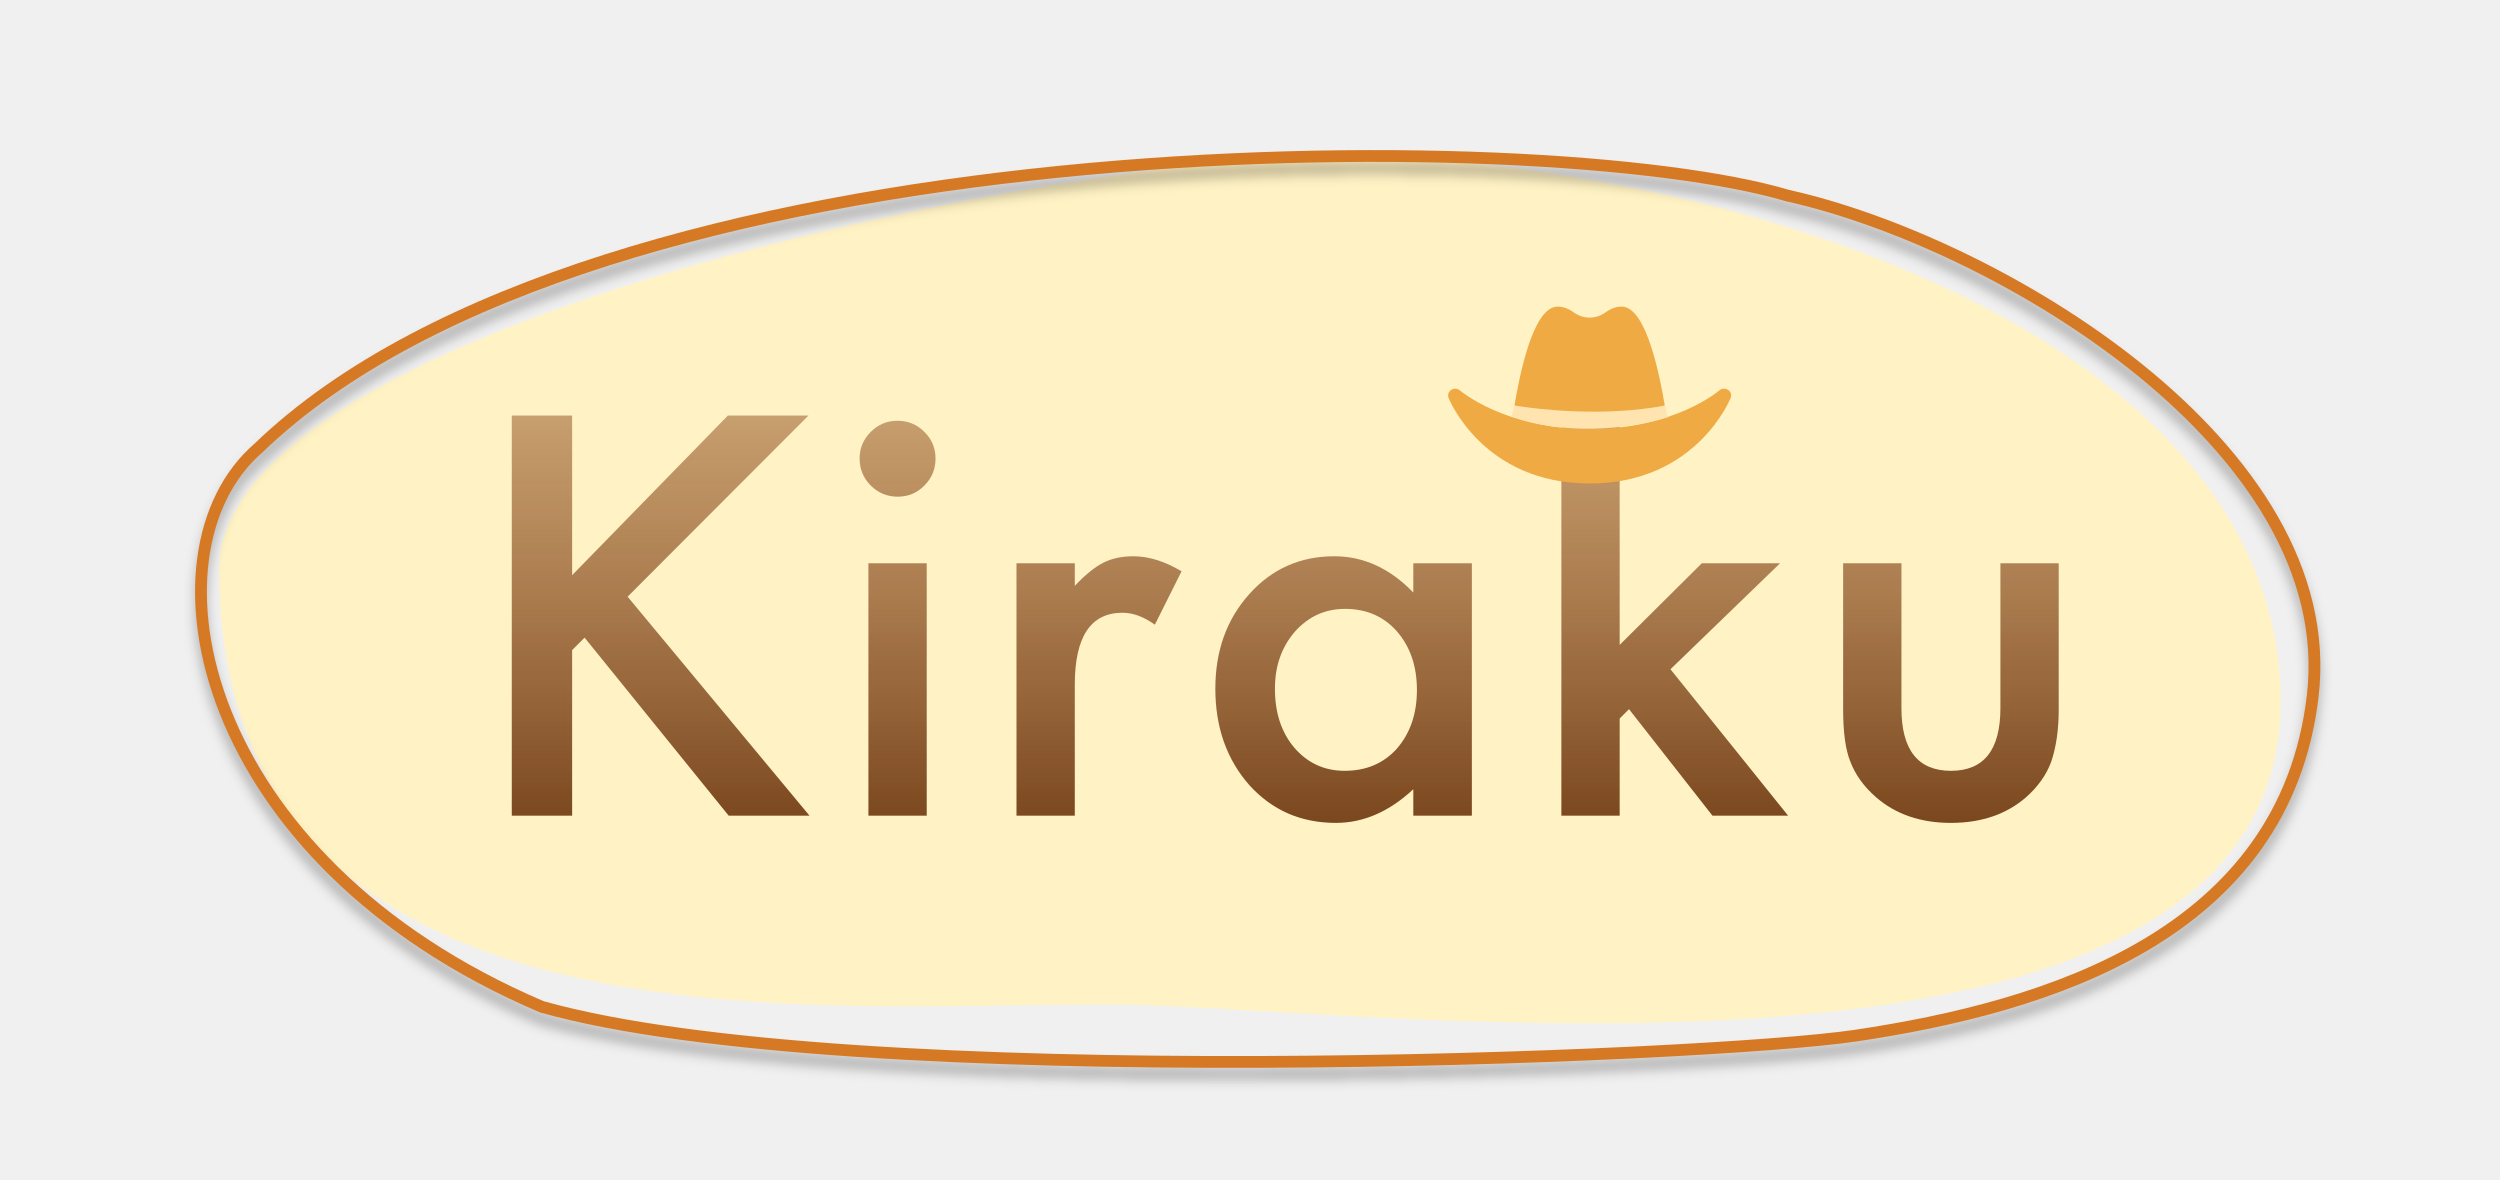
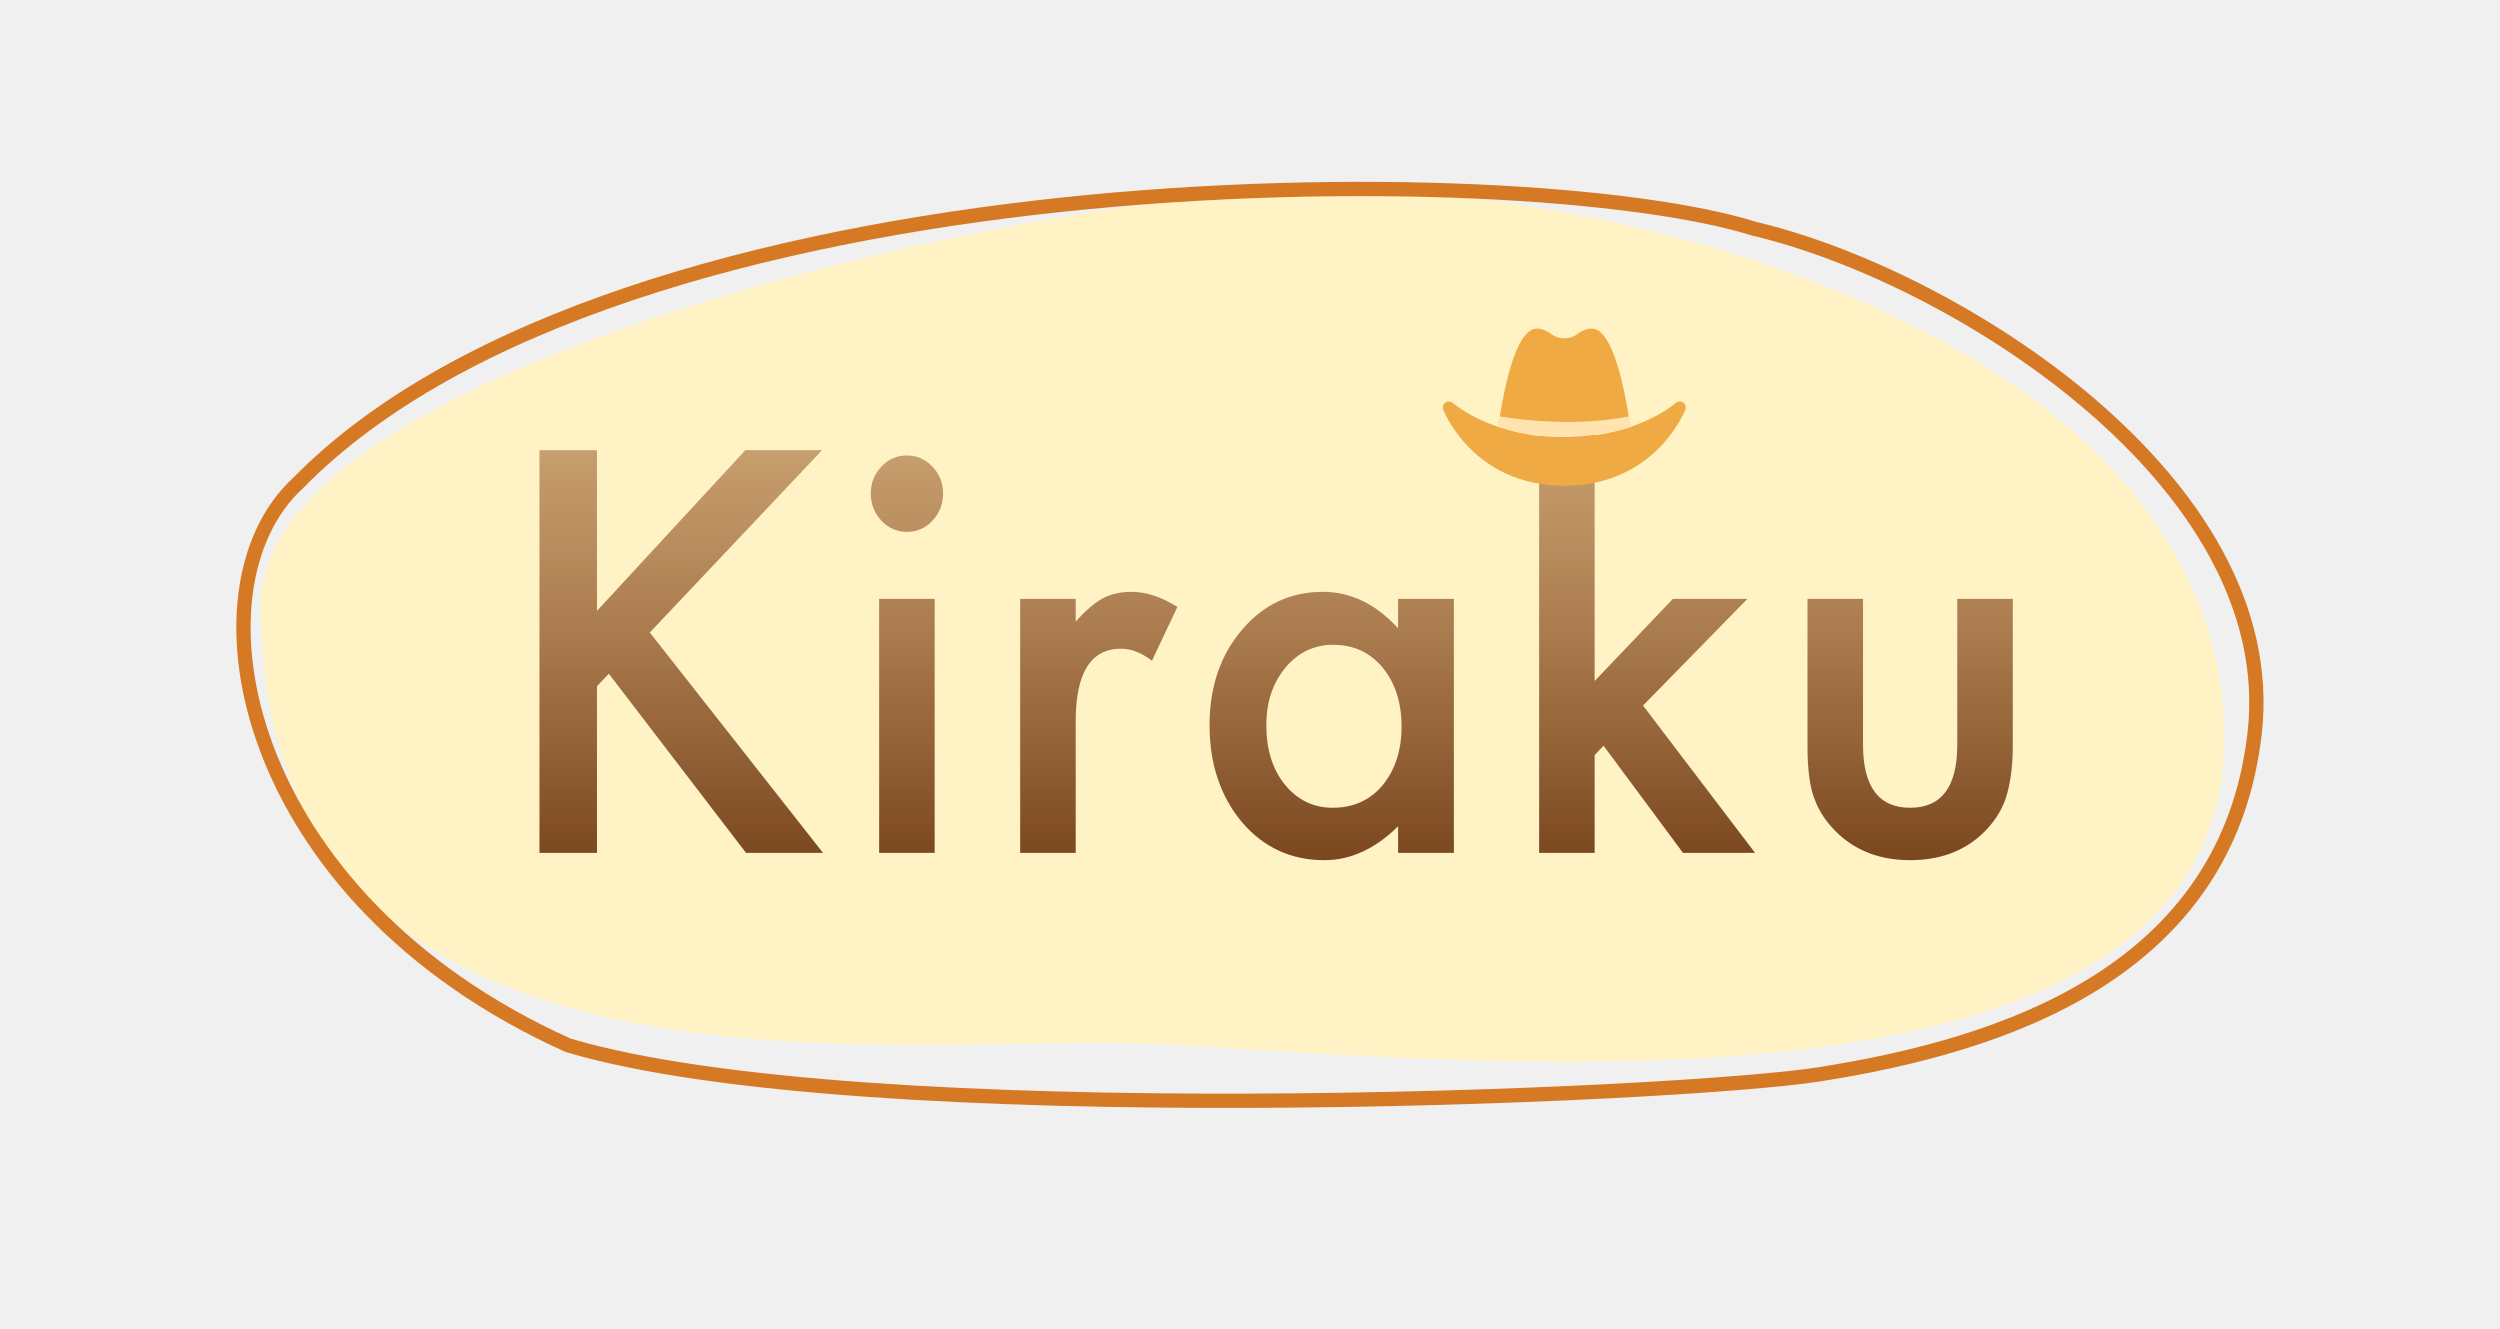
- <svg xmlns="http://www.w3.org/2000/svg" width="212" height="100" viewBox="0 0 212 100" fill="none">
+ <svg xmlns="http://www.w3.org/2000/svg" width="175" height="93" viewBox="0 0 175 93" fill="none">
  <g clip-path="url(#clip0)">
-     <path d="M193.302 56.987C196.739 96.855 115.009 85.178 93.947 85.178C68.18 85.178 18.592 89.982 18.592 48.235C18.592 27.173 91.53 13.228 112.592 13.228C143.709 13.228 190.704 26.843 193.302 56.987Z" fill="#FFF2C4" />
-     <path d="M48.517 48.775L61.723 35.24H68.556L53.22 50.599L68.644 69.166H61.789L49.572 54.071L48.517 55.126V69.166H43.398V35.24H48.517V48.775Z" fill="url(#paint0_linear)" />
-     <path d="M78.586 47.765V69.166H73.642V47.765H78.586ZM72.895 38.866C72.895 38.002 73.21 37.254 73.84 36.624C74.469 35.995 75.224 35.68 76.103 35.68C76.996 35.68 77.758 35.995 78.388 36.624C79.018 37.24 79.333 37.994 79.333 38.888C79.333 39.781 79.018 40.543 78.388 41.173C77.773 41.803 77.018 42.118 76.125 42.118C75.231 42.118 74.469 41.803 73.84 41.173C73.21 40.543 72.895 39.774 72.895 38.866Z" fill="url(#paint1_linear)" />
-     <path d="M86.198 47.765H91.142V49.676C92.05 48.724 92.856 48.072 93.559 47.721C94.277 47.355 95.126 47.171 96.108 47.171C97.411 47.171 98.774 47.596 100.195 48.446L97.931 52.972C96.994 52.298 96.078 51.961 95.185 51.961C92.49 51.961 91.142 53.998 91.142 58.07V69.166H86.198V47.765Z" fill="url(#paint2_linear)" />
-     <path d="M119.848 47.765H124.814V69.166H119.848V66.925C117.812 68.829 115.622 69.781 113.278 69.781C110.319 69.781 107.873 68.712 105.939 66.573C104.02 64.391 103.061 61.666 103.061 58.399C103.061 55.191 104.02 52.518 105.939 50.379C107.858 48.241 110.26 47.171 113.146 47.171C115.636 47.171 117.87 48.197 119.848 50.248V47.765ZM108.114 58.399C108.114 60.45 108.664 62.12 109.762 63.409C110.89 64.713 112.311 65.365 114.025 65.365C115.856 65.365 117.336 64.735 118.463 63.475C119.591 62.171 120.155 60.516 120.155 58.509C120.155 56.502 119.591 54.847 118.463 53.544C117.336 52.269 115.871 51.632 114.069 51.632C112.37 51.632 110.949 52.276 109.806 53.565C108.678 54.869 108.114 56.48 108.114 58.399Z" fill="url(#paint3_linear)" />
-     <path d="M137.348 32.054V54.686L144.313 47.765H150.949L141.654 56.752L151.63 69.166H145.214L138.139 60.135L137.348 60.926V69.166H132.404V32.054H137.348Z" fill="url(#paint4_linear)" />
-     <path d="M161.242 47.765V60.047C161.242 63.592 162.641 65.365 165.438 65.365C168.236 65.365 169.635 63.592 169.635 60.047V47.765H174.579V60.157C174.579 61.871 174.367 63.351 173.942 64.596C173.532 65.709 172.821 66.712 171.81 67.606C170.141 69.056 168.017 69.781 165.438 69.781C162.875 69.781 160.758 69.056 159.088 67.606C158.063 66.712 157.338 65.709 156.913 64.596C156.503 63.6 156.298 62.12 156.298 60.157V47.765H161.242Z" fill="url(#paint5_linear)" />
-     <g filter="url(#filter0_d)">
-       <path d="M151.589 16.588C131.02 10.464 50.756 10.162 21.902 38.007C11.663 46.88 16.661 72.895 45.949 85.379C72.011 92.723 144.908 89.676 157.331 87.827C173.775 85.379 193.7 79.255 196.114 59.065C198.655 37.809 169.207 20.514 151.589 16.588Z" stroke="#D67924" />
-     </g>
-     <path d="M141.175 34.398C140.819 32.328 139.694 26 137.511 26C136.986 26 136.518 26.214 136.124 26.505C135.743 26.784 135.278 26.934 134.8 26.934C134.322 26.934 133.857 26.784 133.477 26.505C133.083 26.216 132.614 26 132.089 26C129.906 26 128.781 32.327 128.425 34.397C129.88 34.851 131.939 35.231 134.8 35.231C137.66 35.231 139.721 34.852 141.175 34.398ZM146.534 33.057C146.422 32.985 146.289 32.951 146.154 32.961C146.02 32.971 145.893 33.024 145.794 33.111C145.756 33.144 141.996 36.385 134.799 36.385C127.643 36.385 123.84 33.142 123.802 33.109C123.703 33.023 123.576 32.971 123.442 32.962C123.309 32.953 123.176 32.987 123.064 33.059C122.953 33.131 122.871 33.237 122.829 33.359C122.788 33.482 122.79 33.614 122.836 33.736C122.864 33.808 125.736 41 134.8 41C143.863 41 146.736 33.808 146.763 33.736C146.809 33.614 146.812 33.481 146.771 33.358C146.729 33.235 146.646 33.129 146.535 33.057H146.534Z" fill="#EFAA43" />
-     <path d="M128.176 35.283L128.442 34.389C130.557 34.74 136.111 35.36 141.188 34.389L141.418 35.389C138.062 36.412 132.629 36.976 128.176 35.283Z" fill="#FFE4AF" />
+     <path d="M155.617 49.583C158.319 82.706 94.063 73.004 77.504 73.004C57.247 73.004 18.261 76.995 18.261 42.312C18.261 24.814 75.604 13.228 92.163 13.228C116.627 13.228 153.574 24.539 155.617 49.583Z" fill="#FFF2C4" />
+     <path d="M41.788 42.761L52.17 31.516H57.542L45.485 44.276L57.611 59.701H52.222L42.617 47.16L41.788 48.036V59.701H37.763V31.516H41.788V42.761Z" fill="url(#paint0_linear)" />
+     <path d="M65.427 41.921V59.701H61.54V41.921H65.427ZM60.953 34.528C60.953 33.81 61.201 33.189 61.696 32.666C62.191 32.142 62.784 31.881 63.475 31.881C64.178 31.881 64.776 32.142 65.272 32.666C65.767 33.177 66.014 33.804 66.014 34.546C66.014 35.288 65.767 35.921 65.272 36.445C64.788 36.968 64.195 37.23 63.492 37.23C62.79 37.23 62.191 36.968 61.696 36.445C61.201 35.921 60.953 35.282 60.953 34.528Z" fill="url(#paint1_linear)" />
+     <path d="M71.412 41.921H75.299V43.509C76.013 42.718 76.646 42.177 77.199 41.885C77.763 41.58 78.431 41.428 79.203 41.428C80.228 41.428 81.299 41.781 82.416 42.487L80.637 46.248C79.9 45.688 79.18 45.408 78.477 45.408C76.358 45.408 75.299 47.099 75.299 50.483V59.701H71.412V41.921Z" fill="url(#paint2_linear)" />
+     <path d="M97.867 41.921H101.771V59.701H97.867V57.839C96.266 59.421 94.545 60.212 92.702 60.212C90.376 60.212 88.452 59.324 86.932 57.547C85.424 55.734 84.669 53.47 84.669 50.756C84.669 48.091 85.424 45.87 86.932 44.093C88.441 42.317 90.329 41.428 92.598 41.428C94.556 41.428 96.312 42.28 97.867 43.984V41.921ZM88.642 50.756C88.642 52.46 89.074 53.848 89.938 54.919C90.825 56.002 91.942 56.543 93.289 56.543C94.729 56.543 95.892 56.02 96.779 54.973C97.665 53.89 98.109 52.515 98.109 50.848C98.109 49.18 97.665 47.805 96.779 46.722C95.892 45.663 94.74 45.134 93.324 45.134C91.988 45.134 90.871 45.669 89.972 46.74C89.086 47.824 88.642 49.162 88.642 50.756Z" fill="url(#paint3_linear)" />
+     <path d="M111.625 28.869V47.671L117.101 41.921H122.318L115.011 49.387L122.854 59.701H117.81L112.247 52.199L111.625 52.856V59.701H107.739V28.869H111.625Z" fill="url(#paint4_linear)" />
+     <path d="M130.411 41.921V52.126C130.411 55.071 131.51 56.543 133.71 56.543C135.91 56.543 137.01 55.071 137.01 52.126V41.921H140.896V52.217C140.896 53.641 140.729 54.87 140.395 55.904C140.073 56.829 139.514 57.663 138.72 58.405C137.407 59.61 135.737 60.212 133.71 60.212C131.695 60.212 130.031 59.61 128.718 58.405C127.912 57.663 127.341 56.829 127.007 55.904C126.685 55.077 126.524 53.848 126.524 52.217V41.921H130.411Z" fill="url(#paint5_linear)" />
+     <path d="M122.822 16.02C106.651 10.932 43.547 10.681 20.863 33.814C12.813 41.186 16.742 62.8 39.768 73.171C60.258 79.272 117.569 76.741 127.336 75.205C140.264 73.171 155.929 68.083 157.827 51.309C159.824 33.65 136.673 19.282 122.822 16.02Z" stroke="#D67924" />
+     <path d="M114.016 29.158C113.764 27.641 112.967 23 111.42 23C111.049 23 110.717 23.157 110.438 23.37C110.168 23.575 109.839 23.685 109.5 23.685C109.161 23.685 108.832 23.575 108.563 23.37C108.283 23.159 107.952 23 107.58 23C106.034 23 105.237 27.64 104.984 29.158C106.015 29.491 107.474 29.769 109.5 29.769C111.526 29.769 112.986 29.491 114.016 29.158ZM117.812 28.175C117.733 28.122 117.638 28.097 117.543 28.105C117.447 28.112 117.357 28.151 117.287 28.215C117.261 28.239 114.597 30.615 109.5 30.615C104.431 30.615 101.737 28.237 101.71 28.213C101.639 28.15 101.55 28.112 101.455 28.105C101.36 28.099 101.266 28.124 101.187 28.177C101.109 28.23 101.05 28.307 101.021 28.397C100.991 28.487 100.993 28.584 101.026 28.673C101.045 28.726 103.08 34 109.5 34C115.92 34 117.954 28.726 117.974 28.673C118.007 28.584 118.009 28.486 117.979 28.396C117.95 28.306 117.891 28.228 117.812 28.175H117.812Z" fill="#EFAA43" />
+     <path d="M104.808 29.808L104.996 29.152C106.495 29.41 110.429 29.864 114.025 29.152L114.188 29.886C111.811 30.635 107.962 31.049 104.808 29.808Z" fill="#FFE4AF" />
  </g>
  <defs>
-     <filter id="filter0_d" x="15.543" y="12.728" width="182.225" height="79.826" filterUnits="userSpaceOnUse" color-interpolation-filters="sRGB">
-       <feFlood flood-opacity="0" result="BackgroundImageFix" />
-       <feColorMatrix in="SourceAlpha" type="matrix" values="0 0 0 0 0 0 0 0 0 0 0 0 0 0 0 0 0 0 127 0" />
-       <feOffset dy="1" />
-       <feGaussianBlur stdDeviation="0.5" />
-       <feColorMatrix type="matrix" values="0 0 0 0 0 0 0 0 0 0 0 0 0 0 0 0 0 0 0.25 0" />
-       <feBlend mode="normal" in2="BackgroundImageFix" result="effect1_dropShadow" />
-       <feBlend mode="normal" in="SourceGraphic" in2="effect1_dropShadow" result="shape" />
-     </filter>
-     <linearGradient id="paint0_linear" x1="108.516" y1="76.929" x2="108.516" y2="24.098" gradientUnits="userSpaceOnUse">
+     <linearGradient id="paint0_linear" x1="88.958" y1="66.15" x2="88.958" y2="22.259" gradientUnits="userSpaceOnUse">
      <stop stop-color="#66310B" />
      <stop offset="1" stop-color="#B0713D" stop-opacity="0.48" />
    </linearGradient>
-     <linearGradient id="paint1_linear" x1="108.516" y1="76.929" x2="108.516" y2="24.098" gradientUnits="userSpaceOnUse">
+     <linearGradient id="paint1_linear" x1="88.958" y1="66.15" x2="88.958" y2="22.259" gradientUnits="userSpaceOnUse">
      <stop stop-color="#66310B" />
      <stop offset="1" stop-color="#B0713D" stop-opacity="0.48" />
    </linearGradient>
-     <linearGradient id="paint2_linear" x1="108.516" y1="76.929" x2="108.516" y2="24.098" gradientUnits="userSpaceOnUse">
+     <linearGradient id="paint2_linear" x1="88.958" y1="66.15" x2="88.958" y2="22.259" gradientUnits="userSpaceOnUse">
      <stop stop-color="#66310B" />
      <stop offset="1" stop-color="#B0713D" stop-opacity="0.48" />
    </linearGradient>
-     <linearGradient id="paint3_linear" x1="108.516" y1="76.929" x2="108.516" y2="24.098" gradientUnits="userSpaceOnUse">
+     <linearGradient id="paint3_linear" x1="88.958" y1="66.15" x2="88.958" y2="22.259" gradientUnits="userSpaceOnUse">
      <stop stop-color="#66310B" />
      <stop offset="1" stop-color="#B0713D" stop-opacity="0.48" />
    </linearGradient>
-     <linearGradient id="paint4_linear" x1="108.516" y1="76.929" x2="108.516" y2="24.098" gradientUnits="userSpaceOnUse">
+     <linearGradient id="paint4_linear" x1="88.958" y1="66.15" x2="88.958" y2="22.259" gradientUnits="userSpaceOnUse">
      <stop stop-color="#66310B" />
      <stop offset="1" stop-color="#B0713D" stop-opacity="0.48" />
    </linearGradient>
-     <linearGradient id="paint5_linear" x1="108.516" y1="76.929" x2="108.516" y2="24.098" gradientUnits="userSpaceOnUse">
+     <linearGradient id="paint5_linear" x1="88.958" y1="66.15" x2="88.958" y2="22.259" gradientUnits="userSpaceOnUse">
      <stop stop-color="#66310B" />
      <stop offset="1" stop-color="#B0713D" stop-opacity="0.48" />
    </linearGradient>
    <clipPath id="clip0">
-       <rect width="212" height="100" fill="white" />
+       <rect width="175" height="93" fill="white" />
    </clipPath>
  </defs>
</svg>
